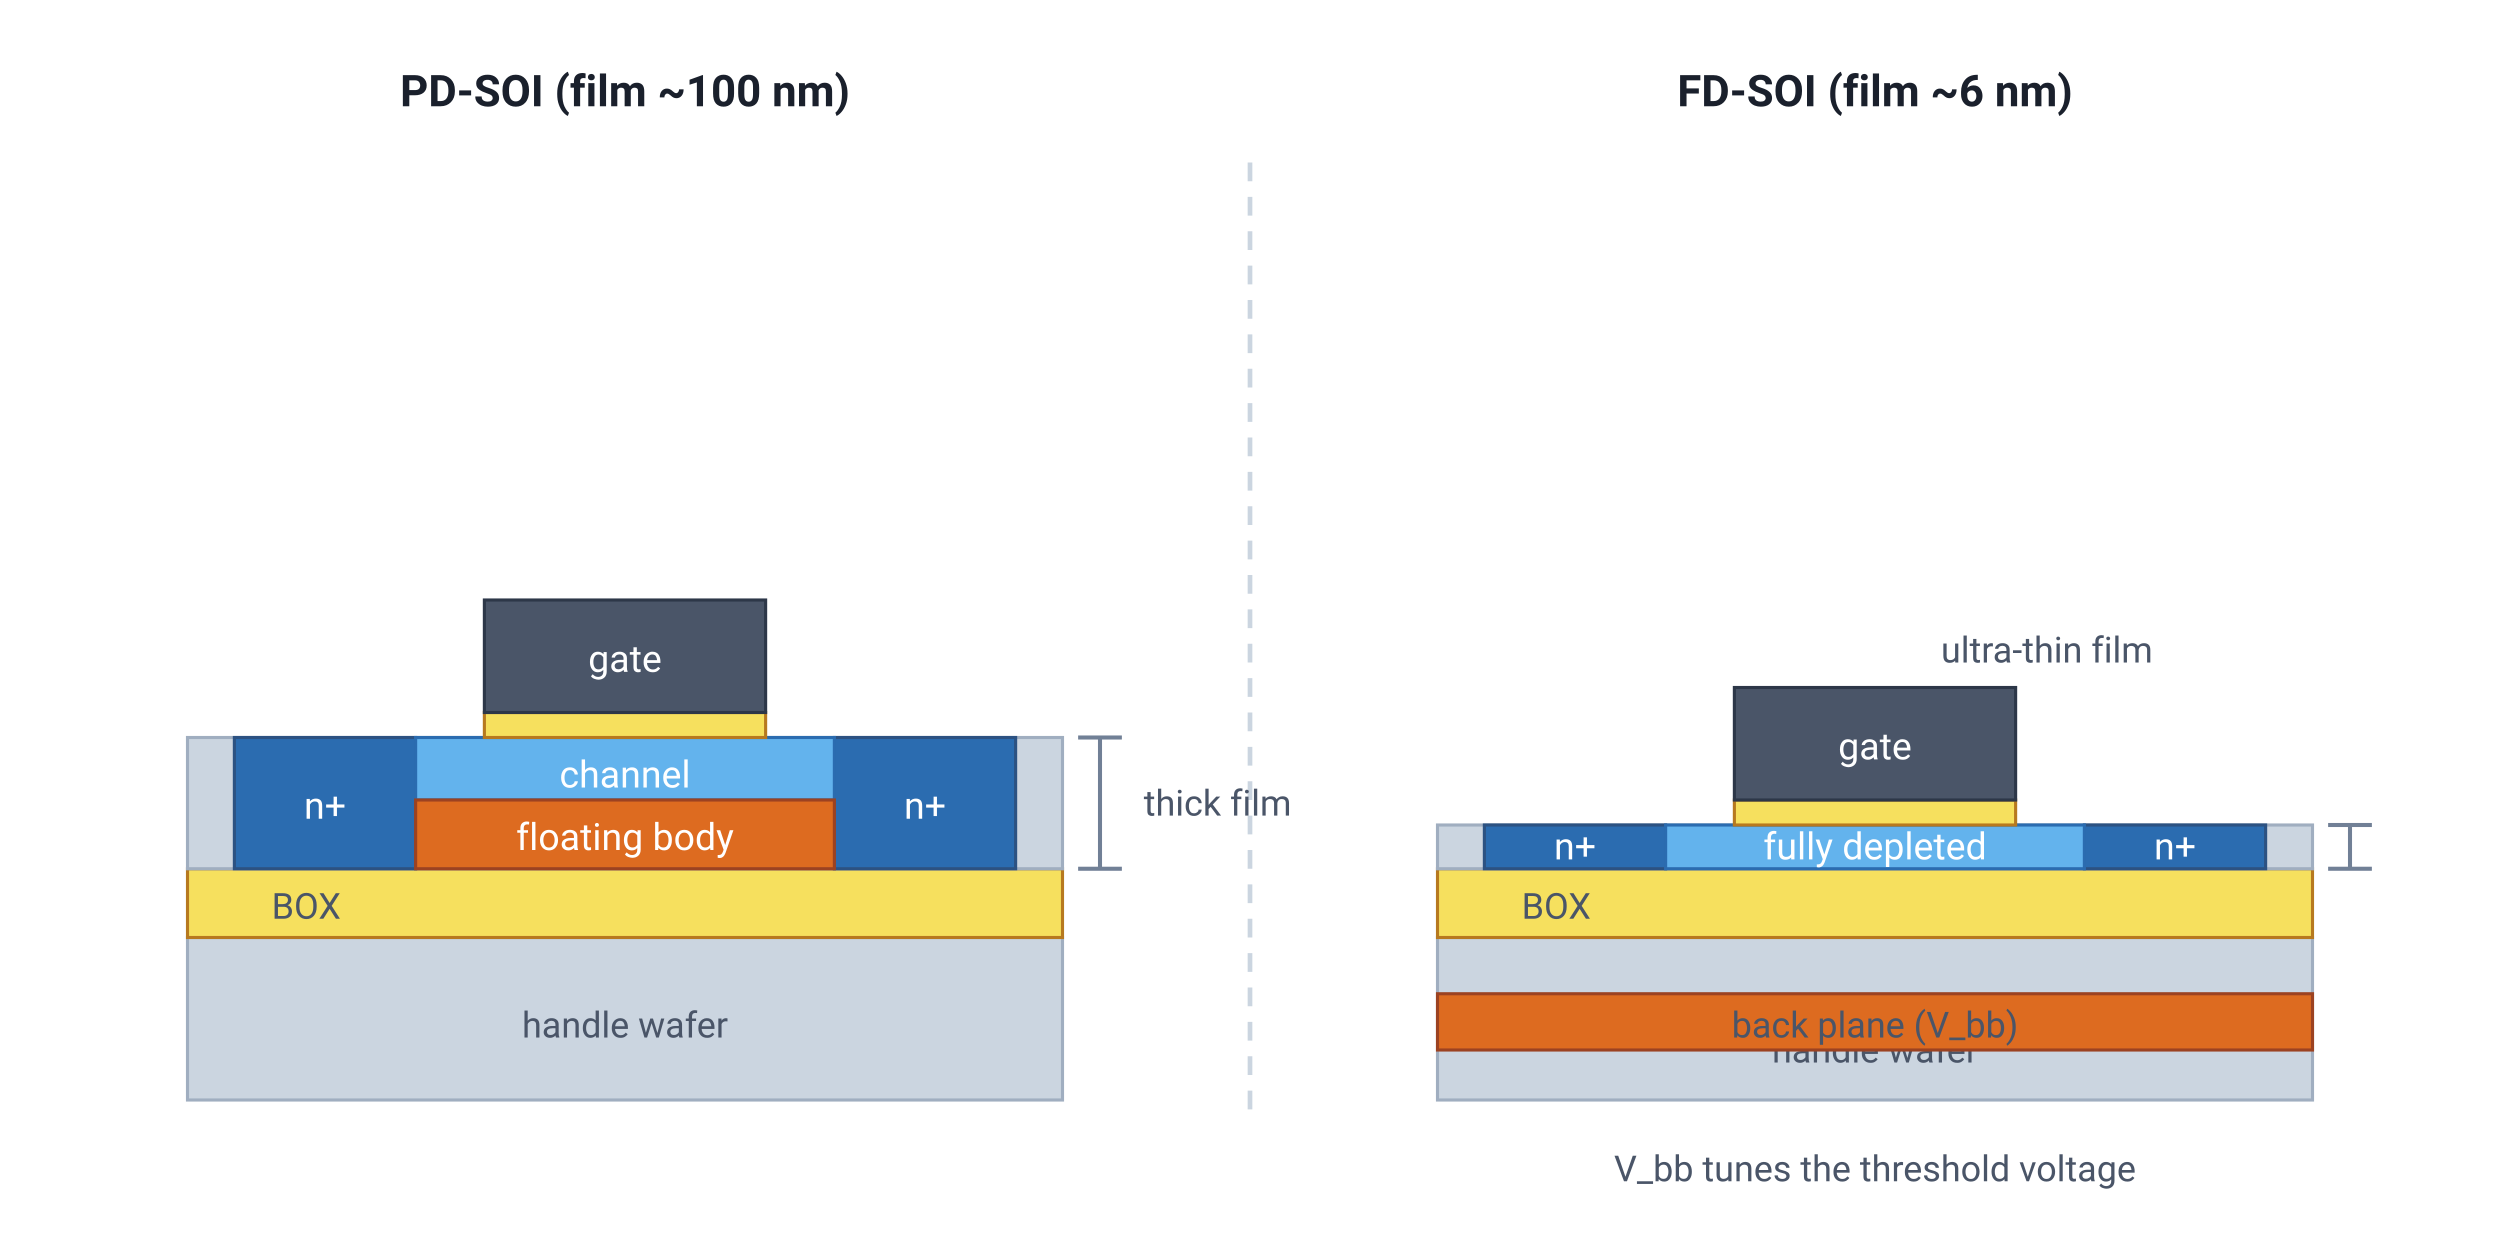
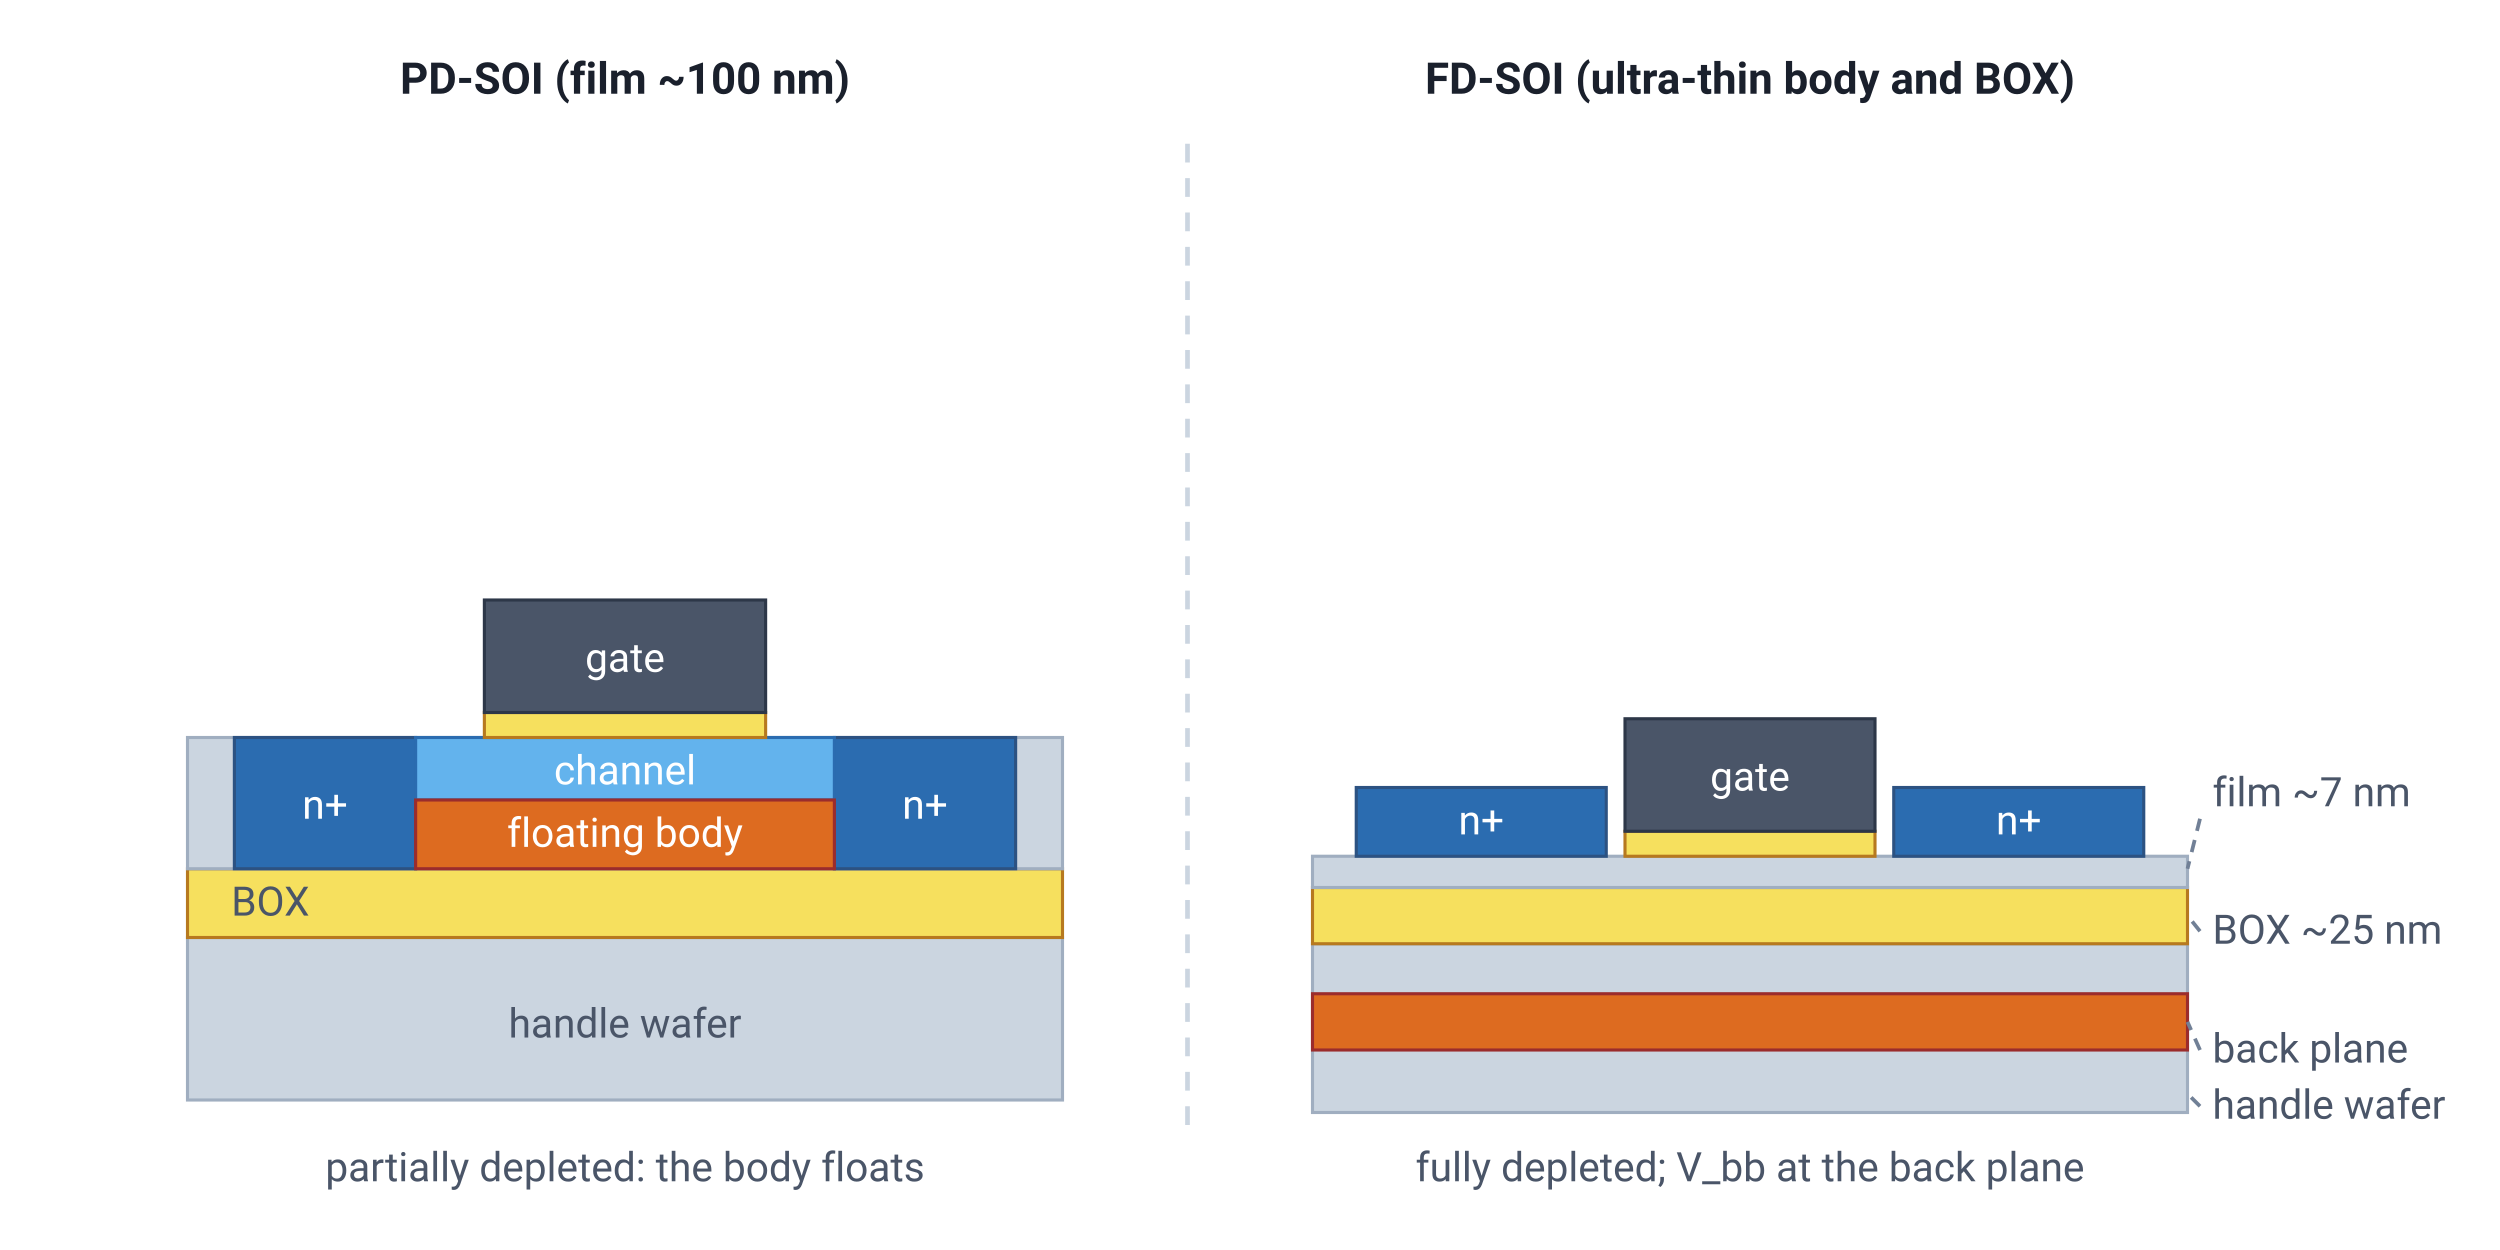
<svg xmlns="http://www.w3.org/2000/svg" width="800" height="400" viewBox="0 0 800 400" role="img">
  <rect width="800" height="400" fill="#ffffff" />
  <style>
-     .inv { font: 12px system-ui, -apple-system, "Segoe UI", Roboto, sans-serif; fill: #ffffff; }
-     .note { font: 11.5px system-ui, -apple-system, "Segoe UI", Roboto, sans-serif; fill: #4a5568; }
+     .inv { font: 13px system-ui, -apple-system, "Segoe UI", Roboto, sans-serif; fill: #ffffff; }
+     .note { font: 13px system-ui, -apple-system, "Segoe UI", Roboto, sans-serif; fill: #4a5568; }
    .head { font: 600 14px system-ui, -apple-system, "Segoe UI", Roboto, sans-serif; fill: #1a202c; }
    .si { fill: #cbd5e0; stroke: #a0aec0; stroke-width: 1; }
    .box { fill: #f6e05e; stroke: #b7791f; stroke-width: 1; }
    .nplus { fill: #2b6cb0; stroke: #2c5282; stroke-width: 1; }
    .gate { fill: #4a5568; stroke: #2d3748; stroke-width: 1; }
    .ox { fill: #f6e05e; stroke: #b7791f; stroke-width: 1; }
    .chan { fill: #63b3ed; stroke: #2b6cb0; stroke-width: 1; }
-     .body { fill: #dd6b20; stroke: #9c4221; stroke-width: 1; }
-     .dim { fill: none; stroke: #718096; stroke-width: 1.3; }
+     .body { fill: #dd6b20; stroke: #9b2c2c; stroke-width: 1; }
+     .lead { fill: none; stroke: #718096; stroke-width: 1.2; stroke-dasharray: 4 3; }
    .divider { stroke: #cbd5e0; stroke-width: 1.5; stroke-dasharray: 6 5; }
  </style>
-   <text class="head" x="200" y="34" text-anchor="middle">PD-SOI (film ~100 nm)</text>
-   <text class="head" x="600" y="34" text-anchor="middle">FD-SOI (film ~6 nm)</text>
-   <line class="divider" x1="400" y1="52" x2="400" y2="356" />
+   <text class="head" x="200" y="30" text-anchor="middle">PD-SOI (film ~100 nm)</text>
+   <text class="head" x="560" y="30" text-anchor="middle">FD-SOI (ultra-thin body and BOX)</text>
+   <line class="divider" x1="380" y1="46" x2="380" y2="360" />
  <rect class="si" x="60" y="300" width="280" height="52" />
  <text class="note" x="200" y="332" text-anchor="middle">handle wafer</text>
  <rect class="box" x="60" y="278" width="280" height="22" />
-   <text class="note" x="98" y="294" text-anchor="middle">BOX</text>
+   <text class="note" x="74" y="293" text-anchor="start">BOX</text>
  <rect class="si" x="60" y="236" width="280" height="42" />
  <rect class="nplus" x="75" y="236" width="58" height="42" />
  <rect class="nplus" x="267" y="236" width="58" height="42" />
  <rect class="chan" x="133" y="236" width="134" height="20" />
  <rect class="body" x="133" y="256" width="134" height="22" />
  <text class="inv" x="104" y="262" text-anchor="middle">n+</text>
  <text class="inv" x="296" y="262" text-anchor="middle">n+</text>
-   <text class="inv" x="200" y="252" text-anchor="middle">channel</text>
-   <text class="inv" x="200" y="272" text-anchor="middle">floating body</text>
+   <text class="inv" x="200" y="251" text-anchor="middle">channel</text>
+   <text class="inv" x="200" y="271" text-anchor="middle">floating body</text>
  <rect class="ox" x="155" y="228" width="90" height="8" />
  <rect class="gate" x="155" y="192" width="90" height="36" />
  <text class="inv" x="200" y="215" text-anchor="middle">gate</text>
-   <path class="dim" d="M352,236 L352,278" />
-   <path class="dim" d="M345,236 L359,236" />
-   <path class="dim" d="M345,278 L359,278" />
-   <text class="note" x="366" y="261">thick film</text>
-   <rect class="si" x="460" y="300" width="280" height="52" />
-   <text class="note" x="600" y="340" text-anchor="middle">handle wafer</text>
-   <rect class="body" x="460" y="318" width="280" height="18" />
-   <text class="note" x="600" y="332" text-anchor="middle">back plane (V_bb)</text>
-   <rect class="box" x="460" y="278" width="280" height="22" />
-   <text class="note" x="498" y="294" text-anchor="middle">BOX</text>
-   <rect class="si" x="460" y="264" width="280" height="14" />
-   <rect class="nplus" x="475" y="264" width="58" height="14" />
-   <rect class="nplus" x="667" y="264" width="58" height="14" />
-   <rect class="chan" x="533" y="264" width="134" height="14" />
-   <text class="inv" x="504" y="275" text-anchor="middle">n+</text>
-   <text class="inv" x="696" y="275" text-anchor="middle">n+</text>
-   <text class="inv" x="600" y="275" text-anchor="middle">fully depleted</text>
-   <rect class="ox" x="555" y="256" width="90" height="8" />
-   <rect class="gate" x="555" y="220" width="90" height="36" />
-   <text class="inv" x="600" y="243" text-anchor="middle">gate</text>
-   <path class="dim" d="M752,264 L752,278" />
-   <path class="dim" d="M745,264 L759,264" />
-   <path class="dim" d="M745,278 L759,278" />
-   <text class="note" x="655" y="212" text-anchor="middle">ultra-thin film</text>
-   <text class="note" x="600" y="378" text-anchor="middle">V_bb tunes the threshold voltage</text>
+   <text class="note" x="200" y="378" text-anchor="middle">partially depleted: the body floats</text>
+   <rect class="si" x="420" y="302" width="280" height="54" />
+   <rect class="body" x="420" y="318" width="280" height="18" />
+   <rect class="box" x="420" y="284" width="280" height="18" />
+   <rect class="si" x="420" y="274" width="280" height="10" />
+   <rect class="nplus" x="434" y="252" width="80" height="22" />
+   <rect class="nplus" x="606" y="252" width="80" height="22" />
+   <text class="inv" x="474" y="267" text-anchor="middle">n+</text>
+   <text class="inv" x="646" y="267" text-anchor="middle">n+</text>
+   <rect class="ox" x="520" y="266" width="80" height="8" />
+   <rect class="gate" x="520" y="230" width="80" height="36" />
+   <text class="inv" x="560" y="253" text-anchor="middle">gate</text>
+   <text class="note" x="708" y="258" text-anchor="start">film ~7 nm</text>
+   <path class="lead" d="M704,262 L700,278" />
+   <text class="note" x="708" y="302" text-anchor="start">BOX ~25 nm</text>
+   <path class="lead" d="M704,298 L700,293" />
+   <text class="note" x="708" y="340" text-anchor="start">back plane</text>
+   <path class="lead" d="M704,336 L700,327" />
+   <text class="note" x="708" y="358" text-anchor="start">handle wafer</text>
+   <path class="lead" d="M704,354 L700,350" />
+   <text class="note" x="560" y="378" text-anchor="middle">fully depleted; V_bb at the back plane</text>
</svg>
